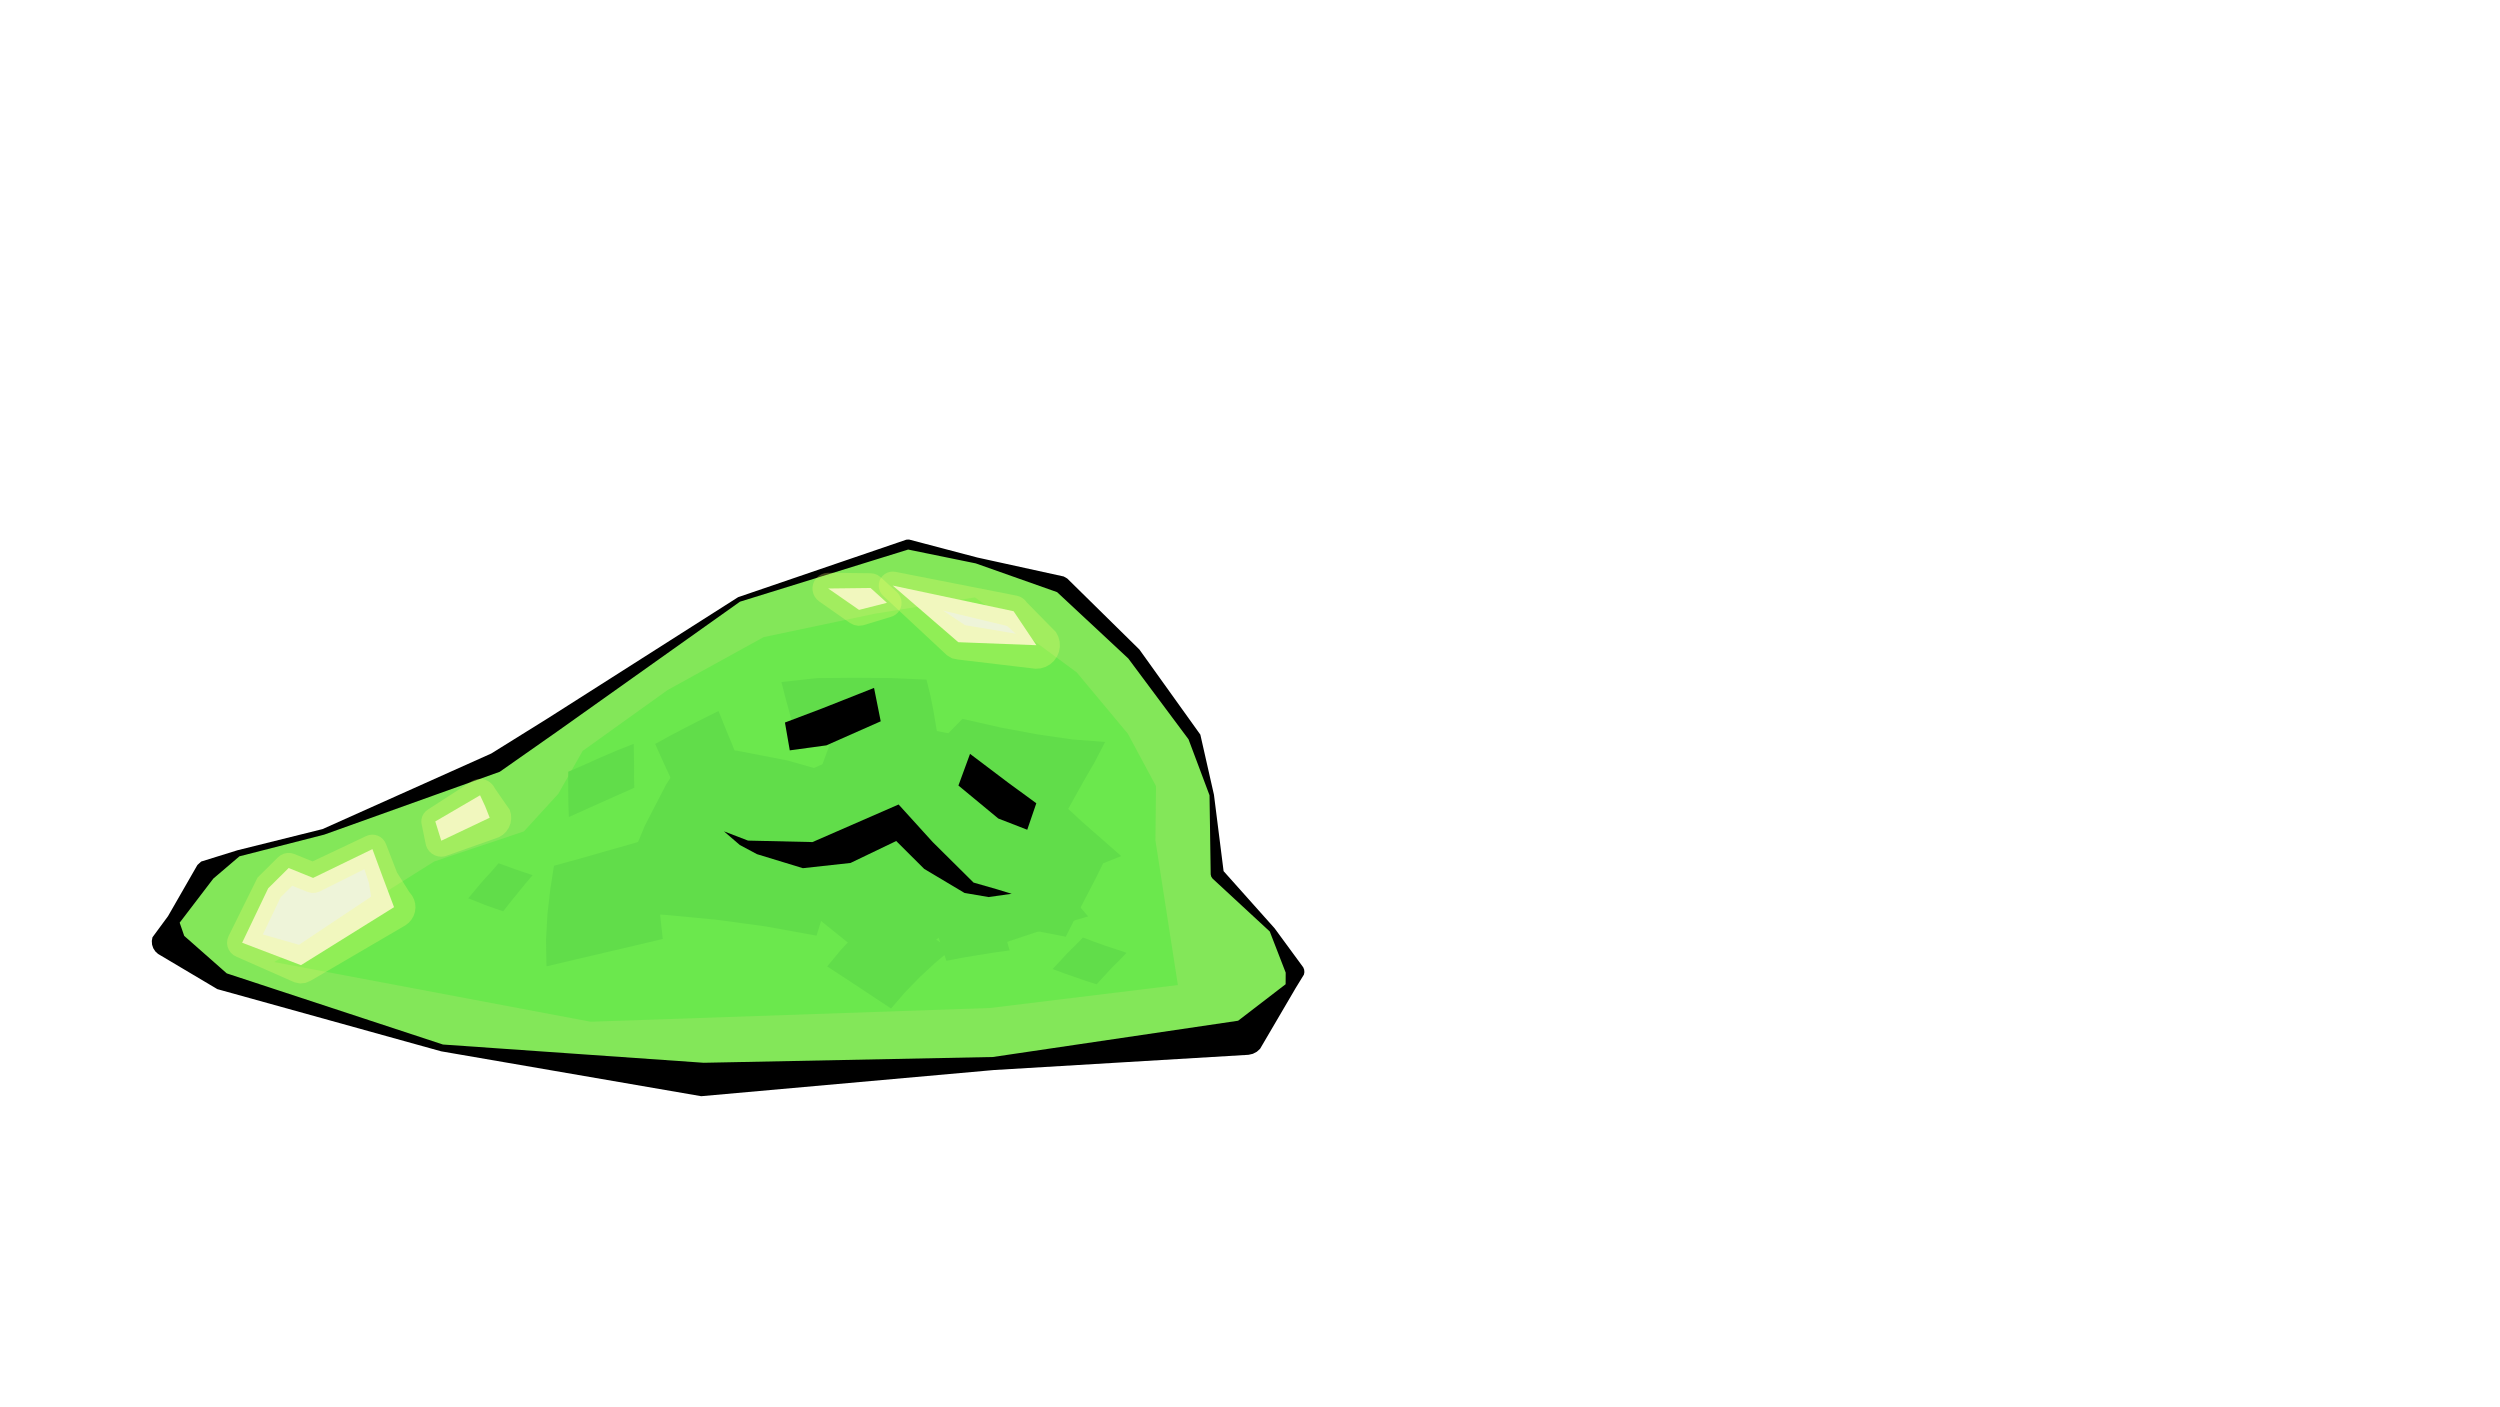
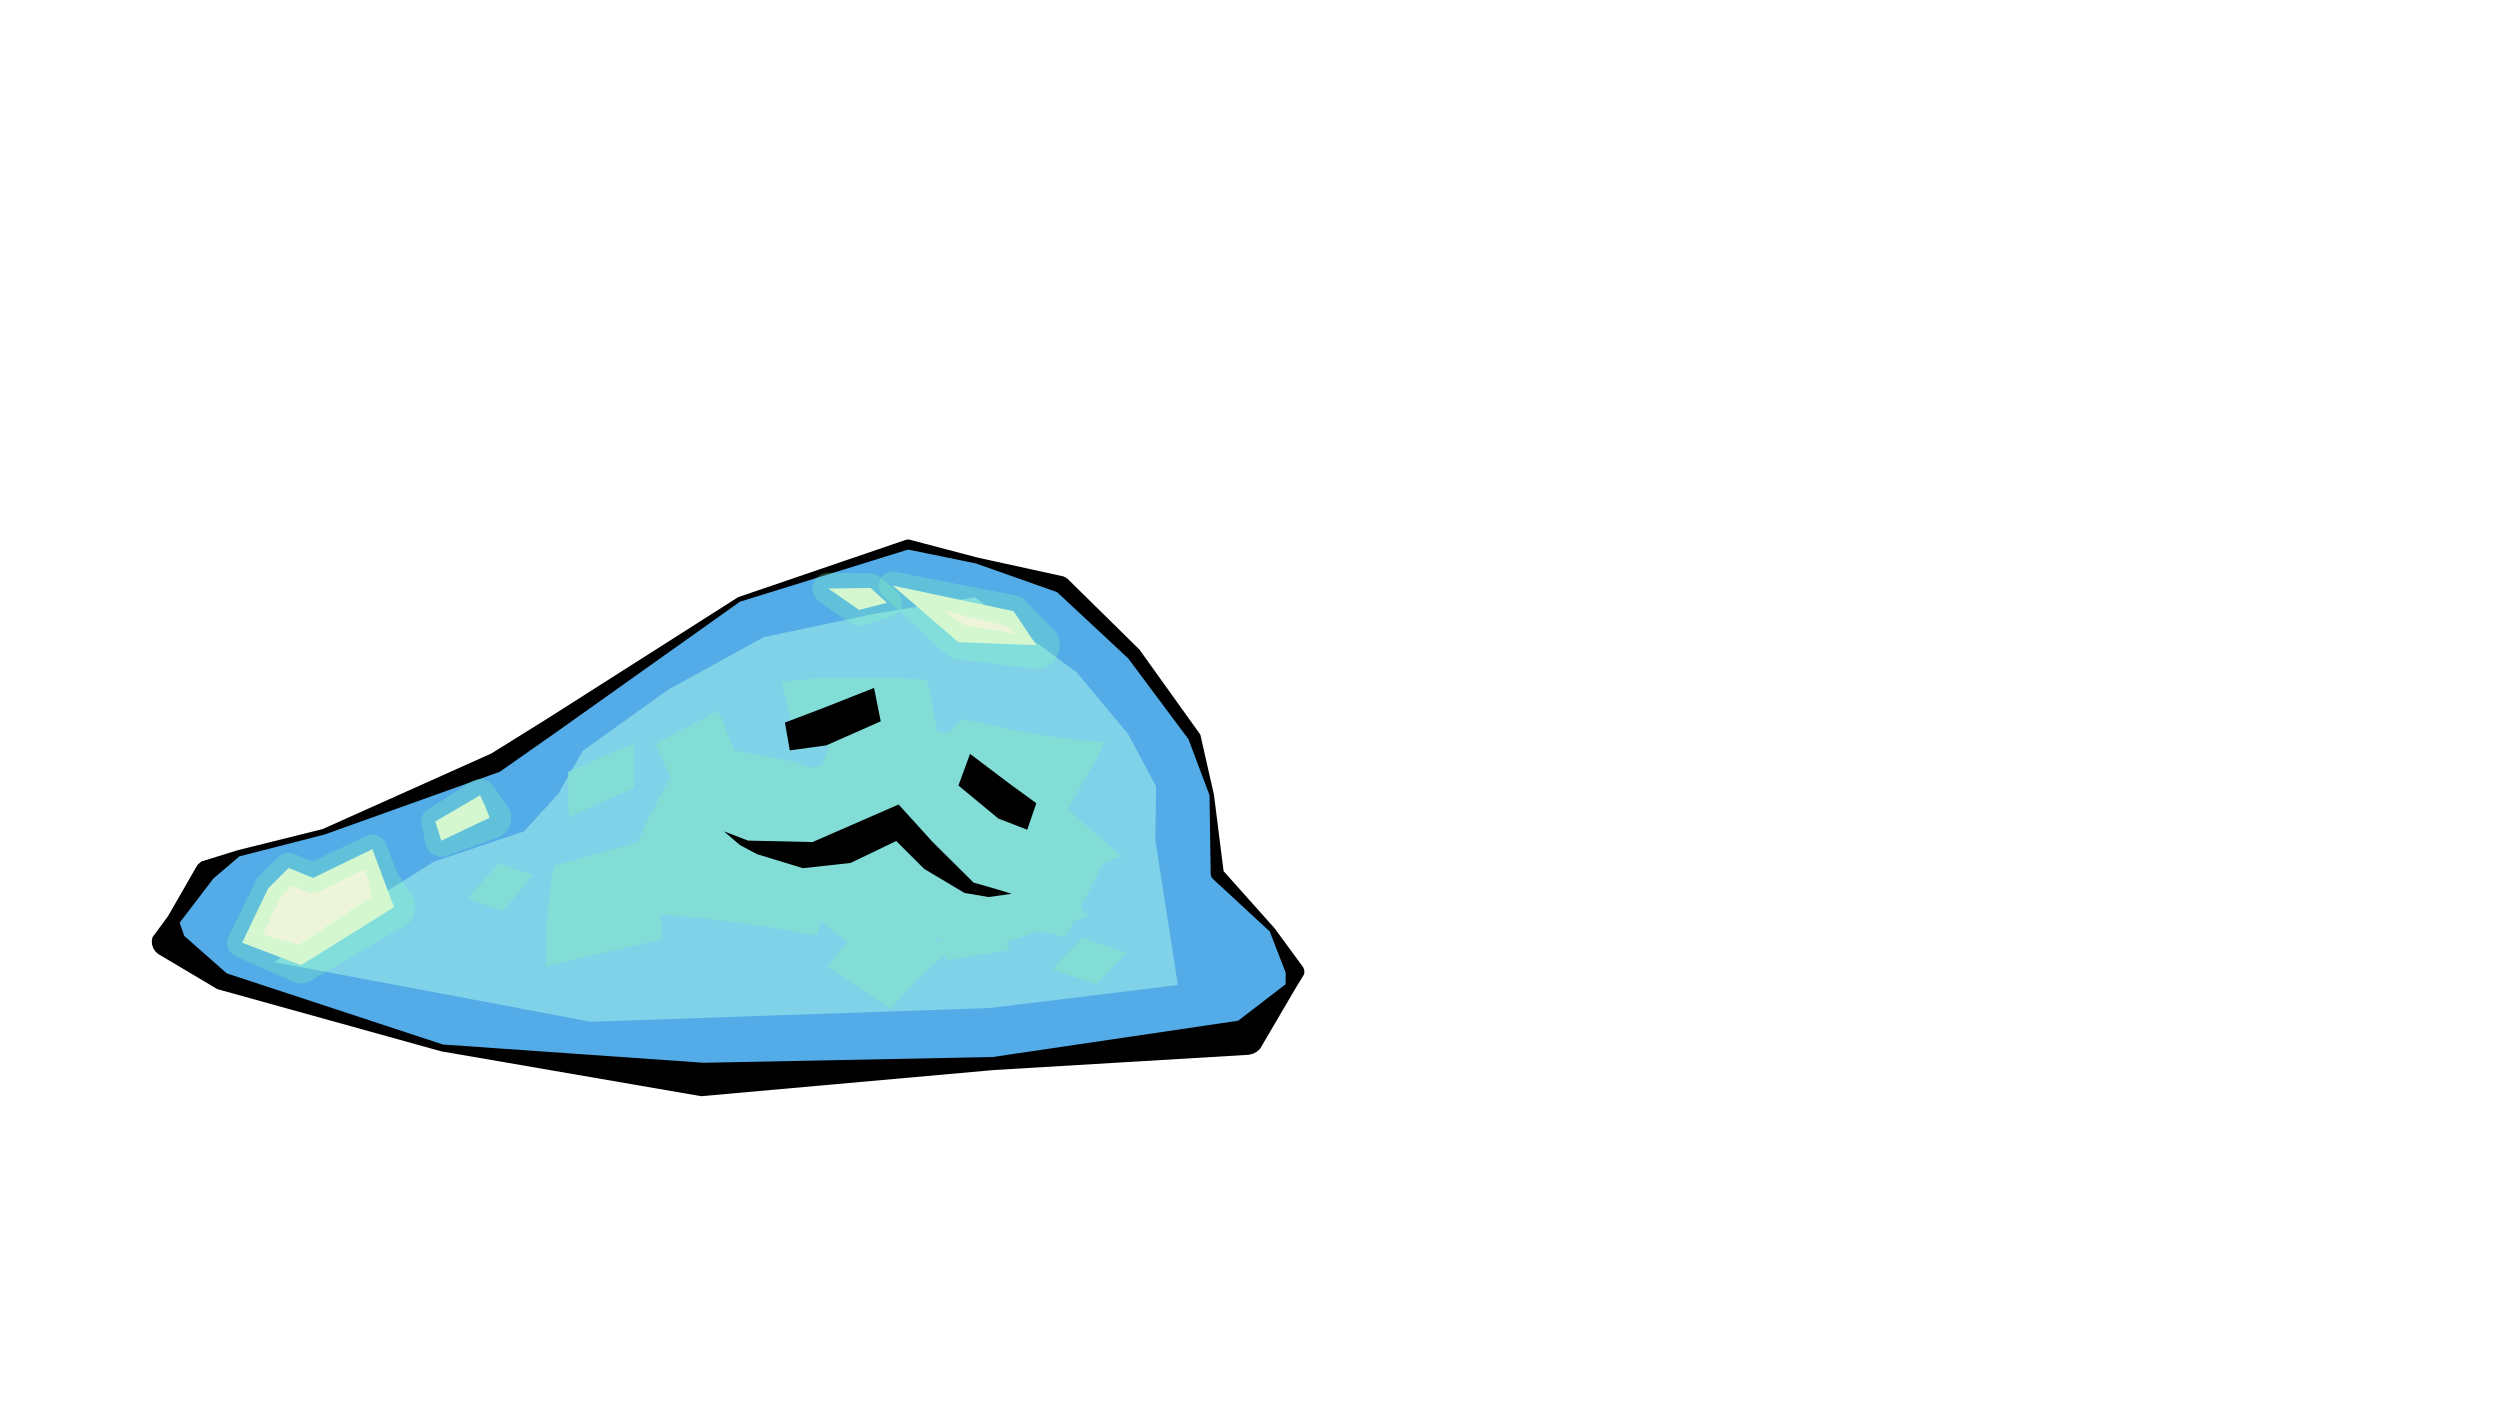
<svg xmlns="http://www.w3.org/2000/svg" version="1.1" x="0px" y="0px" width="1920px" height="1080px" viewBox="0 0 1920 1080">
  <g id="blender_frame.4">
    <g id="blender_object.Stroke.4.uuid_0x0">
      <g id="layer.Fills.uuid_0x1" />
      <g id="layer.black.uuid_0x2" />
      <g id="layer.skin.uuid_0x3" />
      <g id="layer.yella.uuid_0x4" />
      <g id="layer.red.uuid_0x5">
-         <polygon points="749.976,430.423 815.168,448.971 870.659,502.085 917.202,565.583 930.611,610.485 934.833,671.231 976.971,714.036 994.901,746.286 990.957,757.949 957.56,796.728 762.909,816.777 540.05,829.115 339.629,804.842 171.006,753.941 128.045,723.268 133.321,706.399 158.269,668.697 183.001,655.359 248.458,638.842 380.953,585.548 424.165,556.843 567.463,460.4 697.291,418.092" fill="#83E759" stroke="none" fill-opacity="1" />
-         <path d="M750.615,428.179L750.134,428.096L749.647,428.114L749.174,428.233L748.736,428.447L748.353,428.748L748.04,429.123L747.812,429.554L747.678,430.023L747.645,430.509L747.714,430.992L747.882,431.45L748.141,431.863L748.481,432.213L748.886,432.485L749.338,432.667L811.85,454.76L866.526,505.71L912.781,567.781L928.921,610.792L929.818,671.58L930.25,673.297L931.25,674.758L975.176,715.379L987.411,746.967L987.36,755.896L950.872,783.92L762.513,811.772L540.471,816.21L340.184,802.195L174.145,747.551L141.477,718.76L137.981,708.615L163.817,674.768L183.892,657.65L249.002,640.996L383.836,592.715L427.606,562.024L568.291,462.099L697.46,422.057L749.445,432.694L749.898,432.754L750.354,432.725L750.796,432.607L751.207,432.405L751.57,432.127L751.871,431.783L752.1,431.387L752.248,430.955L752.308,430.501L752.278,430.045L752.16,429.603L751.958,429.193L751.68,428.83L751.337,428.528L750.941,428.299L750.508,428.152L698.162,414.37L696.107,414.457L566.883,458.621L420.707,551.672L377.337,578.675L247.768,636.724L182.404,652.993L154.482,661.676L151.616,664.295L129.059,703.579L117.094,719.844L116.587,722.669L116.796,725.531L117.71,728.251L119.269,730.66L121.378,732.607L166.924,759.657L338.85,807.421L538.503,841.882L763.187,821.789L958.936,810.084L962.227,809.317L965.223,807.753L967.733,805.49L994.037,760.602L994.808,759.251L1001.416,748.489L1001.77,746.617L1001.597,744.721L1000.911,742.944L978.914,712.956L939.72,669.029L932.315,610.367L921.864,564.191L875.076,498.848L819.646,444.292L816.94,442.741z" fill="#000000" stroke="none" fill-opacity="1" />
-         <polygon points="887.37,645.45 887.816,603.76 866.189,563.491 826.933,516.399 748.779,458.77 671.265,471.437 586.463,489.313 512.716,529.94 447.475,576.702 428.786,609.614 402.363,638.513 333.395,661.644 210.559,738.87 453.59,784.692 760.359,774.141 904.613,756.502" fill="#6BE84D" stroke="none" fill-opacity="1" />
-         <polygon points="681.178,462.958 659.744,468.396 636.062,451.969 668.603,451.575" fill="#EEF4D9" stroke="none" fill-opacity="1" />
-         <path d="M683.939,473.842L686.01,473.094L687.894,471.957L689.521,470.473L690.827,468.701L691.762,466.708L692.29,464.572L692.392,462.372L692.062,460.196L691.314,458.126L690.177,456.241L688.693,454.614L686.921,453.308L684.929,452.373L682.792,451.845L680.593,451.744L678.416,452.073L662.136,455.175L647.624,455.509L664.3,462.945L673.642,471.283L675.411,472.593L677.401,473.533L679.537,474.066L681.736,474.173L683.913,473.849L685.985,473.106L687.873,471.973L689.503,470.493L690.813,468.724L691.753,466.734L692.287,464.598L692.393,462.399L692.069,460.222L691.326,458.15L690.193,456.263L688.713,454.632L676.197,443.185L673.893,441.571L671.262,440.575L668.466,440.259L635.916,439.878L633.396,440.174L630.993,440.991L628.813,442.29L626.953,444.016L625.494,446.093L624.5,448.428L624.016,450.919L624.062,453.456L624.637,455.928L625.715,458.225L627.249,460.247L629.17,461.904L652.776,478.442L655.881,479.996L659.298,480.614L662.751,480.247z" fill="#FAFE70" stroke="none" fill-opacity="0.261" />
+         <polygon points="749.976,430.423 815.168,448.971 870.66,502.085 917.202,565.583 930.611,610.485 934.833,671.231 976.971,714.035 994.901,746.286 990.957,757.949 957.56,796.728 762.909,816.777 540.05,829.115 339.629,804.842 171.006,753.941 128.045,723.268 133.321,706.399 158.269,668.697 183.001,655.359 248.458,638.842 380.953,585.548 424.165,556.843 567.463,460.4 697.291,418.092" fill="#53ABE7" stroke="none" fill-opacity="1" />
+         <path d="M750.615,428.179L750.134,428.096L749.647,428.114L749.174,428.233L748.736,428.447L748.353,428.748L748.04,429.123L747.812,429.554L747.678,430.023L747.645,430.509L747.714,430.992L747.882,431.45L748.141,431.863L748.481,432.213L748.886,432.485L749.338,432.667L811.85,454.76L866.526,505.71L912.781,567.782L928.921,610.792L929.818,671.58L930.25,673.297L931.25,674.758L975.176,715.379L987.411,746.967L987.36,755.896L950.872,783.92L762.513,811.772L540.471,816.21L340.184,802.195L174.145,747.551L141.477,718.76L137.981,708.615L163.817,674.768L183.892,657.65L249.002,640.996L383.836,592.715L427.606,562.024L568.291,462.099L697.46,422.057L749.445,432.694L749.898,432.754L750.355,432.725L750.796,432.607L751.207,432.405L751.57,432.127L751.871,431.783L752.1,431.387L752.248,430.955L752.308,430.501L752.278,430.045L752.16,429.603L751.958,429.193L751.68,428.83L751.337,428.528L750.941,428.299L750.508,428.152L698.162,414.37L696.107,414.457L566.883,458.621L420.707,551.672L377.337,578.675L247.768,636.724L182.404,652.993L154.482,661.676L151.616,664.295L129.059,703.579L117.094,719.844L116.587,722.669L116.796,725.531L117.71,728.251L119.269,730.66L121.378,732.607L166.924,759.657L338.85,807.421L538.503,841.882L763.187,821.789L958.936,810.084L962.227,809.317L965.223,807.753L967.734,805.49L994.037,760.602L994.808,759.251L1001.416,748.489L1001.77,746.617L1001.597,744.721L1000.912,742.944L978.914,712.956L939.72,669.029L932.315,610.367L921.864,564.191L875.076,498.848L819.646,444.292L816.94,442.741z" fill="#000000" stroke="none" fill-opacity="1" />
+         <polygon points="887.37,645.449 887.816,603.76 866.189,563.491 826.933,516.399 748.779,458.77 671.265,471.437 586.463,489.313 512.716,529.94 447.475,576.702 428.786,609.614 402.363,638.513 333.395,661.644 210.559,738.87 453.59,784.692 760.359,774.141 904.613,756.502" fill="#7FD2E8" stroke="none" fill-opacity="1" />
+         <polygon points="681.178,462.958 659.745,468.396 636.062,451.969 668.603,451.575" fill="#EEF4D9" stroke="none" fill-opacity="1" />
+         <path d="M683.939,473.842L686.01,473.094L687.894,471.957L689.521,470.473L690.827,468.701L691.762,466.708L692.29,464.571L692.392,462.372L692.062,460.196L691.314,458.126L690.177,456.241L688.693,454.614L686.921,453.308L684.929,452.373L682.792,451.845L680.593,451.744L678.416,452.073L662.136,455.175L647.624,455.509L664.3,462.945L673.642,471.283L675.411,472.593L677.401,473.533L679.537,474.066L681.736,474.173L683.913,473.849L685.985,473.106L687.873,471.973L689.503,470.493L690.813,468.724L691.753,466.734L692.287,464.598L692.393,462.399L692.069,460.222L691.326,458.15L690.193,456.263L688.713,454.632L676.197,443.185L673.893,441.571L671.262,440.575L668.466,440.259L635.916,439.878L633.396,440.174L630.993,440.991L628.813,442.29L626.953,444.016L625.494,446.093L624.5,448.428L624.016,450.919L624.062,453.456L624.637,455.928L625.715,458.225L627.249,460.247L629.17,461.904L652.776,478.442L655.881,479.996L659.298,480.614L662.751,480.247z" fill="#8CFEB5" stroke="none" fill-opacity="0.261" />
        <polygon points="368.695,610.78 334.305,630.868 338.904,645.675 376.089,628.011 372.595,619.193" fill="#EEF4D9" stroke="none" fill-opacity="1" />
-         <path d="M375.023,621.614L377.015,620.171L378.687,618.368L379.975,616.272L380.83,613.966L381.218,611.537L381.125,609.079L380.555,606.687L379.528,604.452L378.086,602.46L376.282,600.788L374.187,599.5L371.88,598.645L369.452,598.256L366.994,598.349L364.601,598.92L362.366,599.947L328.884,621.588L326.959,623.023L325.4,624.85L324.286,626.977L323.673,629.298L323.589,631.698L324.041,634.056L327.173,649.319L328.216,651.728L329.746,653.861L331.695,655.62L333.973,656.925L336.476,657.716L339.091,657.957L341.696,657.637L344.175,656.771L383.188,642.957L386.212,641.099L388.771,638.638L390.746,635.689L392.046,632.386L392.612,628.883L392.417,625.338L391.471,621.917L385.889,613.926L380.077,605.503L378.829,603.383L377.191,601.548L375.227,600.068L373.012,599L370.63,598.384L368.175,598.244L365.739,598.587L363.417,599.398L361.298,600.646L359.463,602.284L357.983,604.248L356.914,606.463L356.298,608.845L356.159,611.3L356.501,613.736L357.312,616.058L359.456,624.836L360.693,621.95L343.835,634.425L347.104,635.84z" fill="#FAFE70" stroke="none" fill-opacity="0.261" />
-         <polygon points="766.355,698.788 753.442,699.692 740.712,701.006 727.956,702.372 715.299,704.07 718.286,712.586 721.133,721.045 723.94,729.424 726.837,737.886 738.859,735.566 751.043,733.537 763.159,731.598 775.408,729.904 773.156,722.176 770.975,714.443 768.703,706.628" fill="#61DD4A" stroke="none" fill-opacity="1" />
-         <polygon points="683.073,680.497 670.572,673.818 657.983,667.026 645.449,660.139 633.209,653.527 625.852,662.449 618.654,671.525 611.887,681.057 605.345,690.786 617.324,696.966 629.436,703.172 641.51,709.259 653.617,715.332 660.695,706.254 667.809,697.314 675.346,688.732" fill="#61DD4A" stroke="none" fill-opacity="1" />
-         <polygon points="802.449,664.384 785.525,668.608 768.345,672.813 751.191,677.274 734.509,682.447 743.8,693.21 752.936,703.862 761.657,714.148 770.395,724.414 786.597,718.942 802.804,713.623 819.146,708.634 835.657,703.813 827.735,694.418 819.558,684.701 810.91,674.534" fill="#61DD4A" stroke="none" fill-opacity="1" />
-         <polygon points="508.997,721.118 506.792,700.675 505.292,680.743 504.417,661.381 504.458,642.337 484.648,648.221 464.767,653.85 445.256,659.452 425.443,664.881 422.592,683.217 420.427,702.205 419.337,721.86 419.683,742.166 442.181,736.834 464.818,731.528 487.218,726.278" fill="#61DD4A" stroke="none" fill-opacity="1" />
-         <polygon points="686.211,609.266 645.086,595.497 604.661,584.017 565.957,576.534 529.798,573.568 511.434,602.793 495.272,634.059 481.721,666.664 468.439,700.087 510.509,702.592 550.336,706.378 587.987,711.484 627.111,718.595 636.911,686.845 648.629,656.843 664.846,630.729" fill="#61DD4A" stroke="none" fill-opacity="1" />
-         <polygon points="614.503,605.524 594.015,604.806 573.872,605.147 554.427,606.466 535.894,608.87 532.713,622.918 530.56,637.593 529.505,652.802 529.062,668.346 547.319,665.452 565.283,663.069 583.933,661.526 603.154,660.692 604.158,645.79 606.443,631.592 609.922,618.223" fill="#61DD4A" stroke="none" fill-opacity="1" />
-         <polygon points="685.929,694.158 689.476,683.326 693.355,672.914 697.714,662.957 702.195,653.185 688.434,649.83 674.518,646.266 661.068,643.005 647.858,639.899 643.219,650.311 639.559,661.408 636.417,672.978 633.496,684.691 646.512,686.981 659.42,689.099 672.559,691.462" fill="#61DD4A" stroke="none" fill-opacity="1" />
-         <polygon points="613.023,575.248 639.59,571.788 666.613,570.062 693.628,569.474 720.942,569.98 718.992,558.436 717.04,546.788 714.701,534.767 711.543,521.935 683.96,520.74 656.22,520.53 627.495,520.789 600.113,523.797 603.405,536.626 606.934,549.527 609.919,562.323" fill="#61DD4A" stroke="none" fill-opacity="1" />
-         <polygon points="788.364,672.2 791.114,644.696 797.653,619.953 806.49,596.795 816.148,573.975 777.598,570.577 736.413,564.695 692.5,556.245 648.155,549.02 636.376,574.047 626.59,600.822 620.912,630.709 621.39,664.351 661.203,663.053 703.156,664.219 746.006,667.728" fill="#61DD4A" stroke="none" fill-opacity="1" />
-         <polygon points="766.723,631.155 764.375,619.349 762.982,608.215 762.067,597.322 761.861,586.82 741.172,586.243 720.527,585.766 699.563,585.077 678.243,584.385 679.128,596.315 680.196,608.296 682.302,620.753 685.295,633.857 705.767,632.745 726.273,631.982 746.548,631.438" fill="#61DD4A" stroke="none" fill-opacity="1" />
-         <polygon points="684.304,774.552 694.881,762.289 706.137,750.678 717.985,739.676 730.185,729.317 717.816,720.794 705.556,712.494 692.969,703.918 680.286,695.3 668.369,706.258 656.814,717.727 645.71,729.605 635.264,742.244 647.537,750.226 659.879,758.36 672.035,766.396" fill="#61DD4A" stroke="none" fill-opacity="1" />
-         <polygon points="692.649,603.856 724.438,610.625 755.714,616.936 786.081,622.882 816.108,628.914 824.202,614.362 832.397,599.689 840.821,585.087 848.742,569.839 823.638,567.9 796.767,564.014 768.648,558.776 739.154,552.079 727.063,564.408 715.197,577.084 703.445,589.937" fill="#61DD4A" stroke="none" fill-opacity="1" />
-         <polygon points="842.185,755.971 847.861,749.808 853.519,743.626 859.462,737.74 865.226,731.751 856.907,728.972 848.792,726.296 840.316,723.251 831.697,720.013 825.836,726.004 819.855,731.904 814.189,738.069 808.387,744.223 817.076,747.45 825.616,750.433 834.02,753.35" fill="#61DD4A" stroke="none" fill-opacity="1" />
-         <polygon points="818.504,719.412 826.034,704.483 833.67,689.665 841.309,674.958 848.687,660.144 825.673,654.529 802.355,648.584 778.851,642.378 755.298,636.303 746.533,650.862 739.086,666.551 732.508,683.168 726.56,700.582 750.057,705.398 773.22,710.253 796.059,715.032" fill="#61DD4A" stroke="none" fill-opacity="1" />
-         <polygon points="756.567,559.125 698.916,568.907 641.475,582.574 588.986,605.825 545.766,639.187 577.967,664.86 612.518,692.762 647.886,721.273 682.792,749.539 722.755,718.733 767.51,695.154 814.548,676.091 861.113,657.473 830.777,630.847 804.3,606.377 780.027,582.949" fill="#61DD4A" stroke="none" fill-opacity="1" />
-         <polygon points="486.7,571.254 473.656,576.413 461.11,581.784 448.796,587.331 436.402,592.693 436.393,601.33 436.426,610.009 436.538,618.665 436.901,627.485 449.207,621.92 461.581,616.383 474.345,610.69 487.13,604.994 486.941,596.603 486.982,587.974 486.839,579.59" fill="#61DD4A" stroke="none" fill-opacity="1" />
-         <polygon points="409.067,672.118 402.234,669.828 395.539,667.553 389.24,665.244 382.858,662.978 377.15,669.664 370.994,676.316 365.257,683.103 359.599,689.919 366.056,692.409 372.364,694.966 379.268,697.422 386.436,699.878 391.865,692.95 397.593,685.932 403.188,679.009" fill="#61DD4A" stroke="none" fill-opacity="1" />
-         <polygon points="564.789,577.983 561.6,569.981 558.136,561.789 555.046,554.039 551.812,546.054 539.505,552.168 527.315,558.396 515.122,564.766 503.175,571.351 506.553,578.914 510.01,586.625 513.574,594.279 517.238,602.233 528.684,595.607 540.225,589.189 552.312,583.348" fill="#61DD4A" stroke="none" fill-opacity="1" />
-         <polygon points="778.445,469.43 685.598,449.715 735.974,493.208 795.924,495.513" fill="#EEF4D9" stroke="none" fill-opacity="1" />
-         <path d="M775.913,481.352L778.287,481.617L780.668,481.414L782.963,480.75L785.085,479.651L786.951,478.159L788.49,476.331L789.644,474.239L790.367,471.962L790.631,469.587L790.428,467.207L789.764,464.912L788.665,462.79L787.173,460.924L785.346,459.384L783.253,458.231L780.976,457.508L687.829,439.207L685.665,438.973L683.498,439.18L681.417,439.819L679.508,440.865L677.849,442.274L676.508,443.989L675.54,445.939L674.986,448.044L674.866,450.217L675.188,452.37L675.937,454.414L677.082,456.265L678.577,457.847L727.291,503.265L731.103,505.57L735.463,506.485L795.228,513.598L799.191,513.314L802.996,512.172L806.461,510.228L809.418,507.574L811.724,504.339L813.269,500.679L813.978,496.77L813.818,492.8L812.794,488.961L810.958,485.438L788.569,462.645L787.051,460.8L785.202,459.287L783.093,458.164L780.806,457.473L778.428,457.242L776.051,457.48L773.765,458.177L771.66,459.306L769.815,460.824L768.301,462.673L767.178,464.781L766.488,467.069L766.257,469.447L766.494,471.824L767.191,474.11L768.32,476.215L780.123,486.687L741.135,480.109L724.269,468.909z" fill="#FAFE70" stroke="none" fill-opacity="0.261" />
-         <polygon points="302.626,696.705 231.141,741.242 185.971,724.024 205.956,682.244 221.695,666.628 240.46,674.24 286.022,652.127 294.151,674.167" fill="#EEF4D9" stroke="none" fill-opacity="1" />
-         <path d="M311.327,710.669L313.884,708.703L316.008,706.276L317.619,703.482L318.653,700.427L319.071,697.229L318.857,694.01L318.02,690.896L316.591,688.004L314.625,685.447L312.198,683.323L309.404,681.712L306.349,680.678L303.151,680.26L299.932,680.474L296.818,681.311L293.926,682.74L229.626,725.598L201.869,717.67L215.553,689.063L224.43,680.255L236.108,684.969L239.232,685.752L242.451,685.645L245.516,684.656L279.834,667.494L283.352,678.15L287.226,702.496L288.652,705.389L290.615,707.948L293.039,710.076L295.832,711.689L298.886,712.727L302.084,713.148L305.302,712.938L308.418,712.104L311.311,710.679L313.87,708.716L315.997,706.292L317.611,703.499L318.648,700.445L319.07,697.247L318.86,694.029L318.026,690.913L304.937,670.149L296.458,648.277L295.434,646.199L294.002,644.378L292.224,642.893L290.176,641.808L287.949,641.171L285.638,641.01L283.343,641.331L281.165,642.12L240.039,661.574L226.056,655.878L223.451,655.161L220.752,655.066L218.104,655.597L215.651,656.727L213.525,658.393L197.785,674.009L175.506,719.018L174.626,721.605L174.375,724.326L174.767,727.03L175.781,729.567L177.361,731.797L179.418,733.596L181.839,734.863L226.126,754.397L230.338,755.298L234.625,754.883L238.585,753.191z" fill="#FAFE70" stroke="none" fill-opacity="0.261" />
+         <path d="M375.023,621.614L377.015,620.171L378.687,618.367L379.975,616.272L380.83,613.966L381.218,611.537L381.126,609.079L380.555,606.687L379.528,604.452L378.086,602.46L376.282,600.788L374.187,599.5L371.88,598.645L369.452,598.256L366.994,598.35L364.601,598.92L362.366,599.947L328.884,621.588L326.959,623.023L325.401,624.85L324.286,626.977L323.673,629.298L323.589,631.698L324.041,634.056L327.173,649.319L328.216,651.728L329.746,653.861L331.695,655.621L333.973,656.925L336.476,657.716L339.091,657.957L341.696,657.637L344.175,656.77L383.188,642.957L386.212,641.099L388.771,638.639L390.746,635.689L392.046,632.386L392.612,628.883L392.417,625.338L391.471,621.917L385.89,613.926L380.077,605.503L378.829,603.383L377.191,601.548L375.227,600.068L373.012,599L370.63,598.384L368.175,598.244L365.739,598.587L363.417,599.398L361.298,600.646L359.463,602.284L357.983,604.248L356.914,606.463L356.298,608.845L356.159,611.3L356.501,613.736L357.312,616.058L359.456,624.836L360.693,621.95L343.835,634.425L347.104,635.84z" fill="#8CFEB5" stroke="none" fill-opacity="0.261" />
+         <polygon points="766.355,698.788 753.442,699.692 740.712,701.006 727.956,702.372 715.299,704.07 718.286,712.586 721.133,721.045 723.94,729.424 726.837,737.886 738.859,735.566 751.043,733.537 763.159,731.598 775.408,729.904 773.156,722.176 770.975,714.443 768.703,706.628" fill="#83DDD7" stroke="none" fill-opacity="1" />
+         <polygon points="683.073,680.497 670.572,673.818 657.983,667.026 645.449,660.139 633.21,653.527 625.852,662.449 618.654,671.525 611.887,681.057 605.345,690.786 617.324,696.966 629.436,703.172 641.51,709.259 653.617,715.332 660.695,706.254 667.809,697.314 675.346,688.732" fill="#83DDD7" stroke="none" fill-opacity="1" />
+         <polygon points="802.449,664.384 785.525,668.608 768.345,672.813 751.191,677.274 734.509,682.447 743.8,693.21 752.937,703.862 761.657,714.148 770.395,724.414 786.597,718.942 802.804,713.623 819.146,708.634 835.658,703.813 827.735,694.418 819.558,684.701 810.91,674.534" fill="#83DDD7" stroke="none" fill-opacity="1" />
+         <polygon points="508.997,721.118 506.792,700.675 505.292,680.743 504.417,661.381 504.458,642.337 484.648,648.221 464.767,653.85 445.256,659.452 425.443,664.881 422.592,683.217 420.427,702.205 419.337,721.86 419.683,742.166 442.182,736.834 464.818,731.528 487.218,726.278" fill="#83DDD7" stroke="none" fill-opacity="1" />
+         <polygon points="686.211,609.265 645.086,595.497 604.661,584.017 565.957,576.534 529.798,573.568 511.434,602.793 495.272,634.059 481.721,666.663 468.439,700.087 510.509,702.592 550.336,706.378 587.987,711.484 627.111,718.595 636.911,686.845 648.629,656.843 664.846,630.729" fill="#83DDD7" stroke="none" fill-opacity="1" />
+         <polygon points="614.503,605.524 594.014,604.806 573.872,605.147 554.427,606.466 535.894,608.87 532.713,622.918 530.56,637.593 529.505,652.802 529.062,668.346 547.319,665.452 565.283,663.069 583.933,661.526 603.154,660.692 604.158,645.79 606.443,631.592 609.922,618.223" fill="#83DDD7" stroke="none" fill-opacity="1" />
+         <polygon points="685.929,694.158 689.476,683.326 693.356,672.914 697.714,662.957 702.196,653.185 688.434,649.83 674.518,646.266 661.068,643.005 647.858,639.899 643.219,650.311 639.559,661.408 636.417,672.978 633.496,684.691 646.512,686.981 659.42,689.1 672.559,691.462" fill="#83DDD7" stroke="none" fill-opacity="1" />
+         <polygon points="613.023,575.248 639.59,571.788 666.613,570.062 693.628,569.473 720.942,569.98 718.992,558.436 717.04,546.788 714.701,534.767 711.543,521.934 683.96,520.74 656.22,520.53 627.495,520.789 600.113,523.797 603.405,536.626 606.934,549.527 609.919,562.322" fill="#83DDD7" stroke="none" fill-opacity="1" />
+         <polygon points="788.364,672.2 791.114,644.696 797.653,619.953 806.49,596.795 816.148,573.975 777.598,570.577 736.413,564.695 692.5,556.245 648.155,549.02 636.376,574.047 626.59,600.822 620.912,630.709 621.39,664.351 661.203,663.053 703.156,664.219 746.006,667.728" fill="#83DDD7" stroke="none" fill-opacity="1" />
+         <polygon points="766.723,631.155 764.375,619.349 762.982,608.215 762.067,597.322 761.861,586.819 741.172,586.243 720.527,585.766 699.563,585.077 678.243,584.385 679.128,596.315 680.196,608.296 682.302,620.753 685.295,633.857 705.767,632.745 726.273,631.982 746.548,631.438" fill="#83DDD7" stroke="none" fill-opacity="1" />
+         <polygon points="684.304,774.552 694.881,762.289 706.137,750.678 717.985,739.676 730.185,729.317 717.816,720.794 705.556,712.494 692.969,703.918 680.286,695.3 668.369,706.258 656.814,717.727 645.71,729.605 635.264,742.244 647.537,750.226 659.879,758.36 672.035,766.396" fill="#83DDD7" stroke="none" fill-opacity="1" />
+         <polygon points="692.649,603.856 724.438,610.625 755.714,616.936 786.082,622.882 816.108,628.914 824.202,614.362 832.397,599.689 840.821,585.087 848.742,569.839 823.638,567.9 796.768,564.014 768.648,558.776 739.154,552.079 727.063,564.408 715.197,577.084 703.445,589.937" fill="#83DDD7" stroke="none" fill-opacity="1" />
+         <polygon points="842.185,755.971 847.861,749.808 853.519,743.626 859.462,737.74 865.226,731.751 856.907,728.972 848.792,726.296 840.316,723.251 831.697,720.013 825.836,726.004 819.855,731.904 814.189,738.069 808.387,744.223 817.076,747.45 825.616,750.433 834.02,753.35" fill="#83DDD7" stroke="none" fill-opacity="1" />
+         <polygon points="818.504,719.412 826.034,704.483 833.67,689.665 841.309,674.958 848.687,660.144 825.673,654.529 802.355,648.584 778.851,642.378 755.298,636.303 746.533,650.862 739.086,666.551 732.508,683.168 726.561,700.582 750.057,705.398 773.22,710.253 796.059,715.032" fill="#83DDD7" stroke="none" fill-opacity="1" />
+         <polygon points="756.567,559.125 698.916,568.907 641.475,582.574 588.986,605.825 545.766,639.187 577.967,664.86 612.518,692.762 647.886,721.273 682.792,749.539 722.755,718.733 767.51,695.154 814.548,676.091 861.113,657.473 830.777,630.847 804.3,606.377 780.027,582.949" fill="#83DDD7" stroke="none" fill-opacity="1" />
+         <polygon points="486.7,571.254 473.656,576.413 461.11,581.784 448.796,587.331 436.402,592.693 436.393,601.33 436.426,610.009 436.538,618.665 436.901,627.485 449.207,621.92 461.581,616.383 474.344,610.69 487.13,604.994 486.941,596.603 486.982,587.974 486.839,579.59" fill="#83DDD7" stroke="none" fill-opacity="1" />
+         <polygon points="409.067,672.118 402.234,669.828 395.539,667.553 389.24,665.244 382.858,662.978 377.15,669.664 370.994,676.316 365.257,683.103 359.599,689.919 366.056,692.409 372.365,694.966 379.268,697.422 386.436,699.878 391.865,692.95 397.593,685.932 403.188,679.009" fill="#83DDD7" stroke="none" fill-opacity="1" />
+         <polygon points="564.789,577.983 561.6,569.981 558.136,561.789 555.046,554.039 551.812,546.054 539.505,552.168 527.316,558.395 515.122,564.766 503.175,571.351 506.553,578.914 510.01,586.625 513.574,594.279 517.238,602.233 528.684,595.607 540.225,589.189 552.312,583.348" fill="#83DDD7" stroke="none" fill-opacity="1" />
+         <polygon points="778.444,469.43 685.598,449.715 735.974,493.208 795.924,495.513" fill="#EEF4D9" stroke="none" fill-opacity="1" />
+         <path d="M775.913,481.352L778.288,481.617L780.668,481.414L782.963,480.75L785.085,479.65L786.951,478.159L788.49,476.331L789.644,474.239L790.367,471.962L790.631,469.587L790.428,467.207L789.764,464.912L788.665,462.79L787.173,460.924L785.346,459.384L783.253,458.231L780.976,457.508L687.829,439.207L685.665,438.973L683.498,439.18L681.417,439.819L679.508,440.865L677.849,442.274L676.508,443.989L675.54,445.939L674.986,448.044L674.866,450.217L675.188,452.37L675.937,454.414L677.082,456.265L678.577,457.847L727.291,503.265L731.103,505.57L735.463,506.485L795.228,513.598L799.191,513.314L802.996,512.172L806.461,510.228L809.418,507.574L811.724,504.339L813.269,500.679L813.978,496.77L813.818,492.8L812.794,488.961L810.958,485.438L788.569,462.645L787.051,460.8L785.202,459.287L783.093,458.164L780.806,457.473L778.428,457.242L776.051,457.48L773.765,458.176L771.66,459.306L769.815,460.824L768.302,462.673L767.178,464.781L766.488,467.069L766.257,469.447L766.494,471.824L767.191,474.11L768.32,476.215L780.123,486.687L741.135,480.109L724.269,468.909z" fill="#8CFEB5" stroke="none" fill-opacity="0.261" />
+         <polygon points="302.626,696.705 231.141,741.242 185.971,724.024 205.956,682.244 221.695,666.628 240.46,674.24 286.022,652.126 294.151,674.167" fill="#EEF4D9" stroke="none" fill-opacity="1" />
+         <path d="M311.327,710.669L313.884,708.703L316.008,706.277L317.619,703.482L318.653,700.427L319.071,697.229L318.857,694.01L318.02,690.896L316.591,688.004L314.625,685.447L312.198,683.323L309.404,681.712L306.349,680.678L303.151,680.26L299.932,680.474L296.818,681.311L293.926,682.74L229.626,725.598L201.869,717.67L215.553,689.063L224.43,680.255L236.108,684.969L239.232,685.752L242.451,685.645L245.516,684.656L279.834,667.494L283.352,678.15L287.226,702.496L288.652,705.389L290.615,707.948L293.039,710.076L295.832,711.689L298.886,712.727L302.084,713.149L305.302,712.938L308.418,712.105L311.311,710.679L313.87,708.716L315.998,706.292L317.611,703.499L318.648,700.445L319.07,697.247L318.86,694.029L318.026,690.913L304.937,670.149L296.458,648.277L295.434,646.199L294.002,644.378L292.224,642.893L290.176,641.808L287.949,641.171L285.638,641.01L283.343,641.331L281.165,642.12L240.039,661.574L226.056,655.878L223.451,655.161L220.752,655.066L218.104,655.597L215.651,656.727L213.525,658.393L197.786,674.009L175.506,719.018L174.626,721.605L174.375,724.326L174.767,727.03L175.781,729.567L177.361,731.797L179.418,733.596L181.839,734.863L226.126,754.397L230.338,755.298L234.625,754.883L238.585,753.191z" fill="#8CFEB5" stroke="none" fill-opacity="0.261" />
      </g>
      <g id="layer.apron.uuid_0x6">
        <polyline points="774.587,601.336 744.984,578.971 736.075,603.285 766.699,628.619 788.925,637.249 795.889,616.898" fill="#000000" stroke="none" fill-opacity="1" />
-         <polyline points="631.404,544.077 671.266,528.317 676.394,553.971 634.671,572.427 606.549,576.269 602.839,554.897" fill="#000000" stroke="none" fill-opacity="1" />
-         <polyline points="568.172,648.959 581.307,655.983 616.622,666.766 653.205,662.747 688.293,645.899 709.807,667.333 740.756,685.786 759.244,688.945 776.962,686.42 765.043,682.792 747.675,677.815 716.272,646.659 690.124,617.847 623.987,646.714 574.484,645.578 556.009,638.476" fill="#000000" stroke="none" fill-opacity="1" />
+         <polyline points="631.404,544.077 671.266,528.317 676.394,553.971 634.672,572.427 606.549,576.269 602.839,554.897" fill="#000000" stroke="none" fill-opacity="1" />
+         <polyline points="568.172,648.959 581.307,655.983 616.622,666.766 653.205,662.747 688.293,645.899 709.807,667.333 740.756,685.786 759.244,688.945 776.962,686.42 765.043,682.792 747.676,677.815 716.272,646.659 690.124,617.847 623.987,646.714 574.484,645.578 556.009,638.476" fill="#000000" stroke="none" fill-opacity="1" />
      </g>
    </g>
  </g>
</svg>
